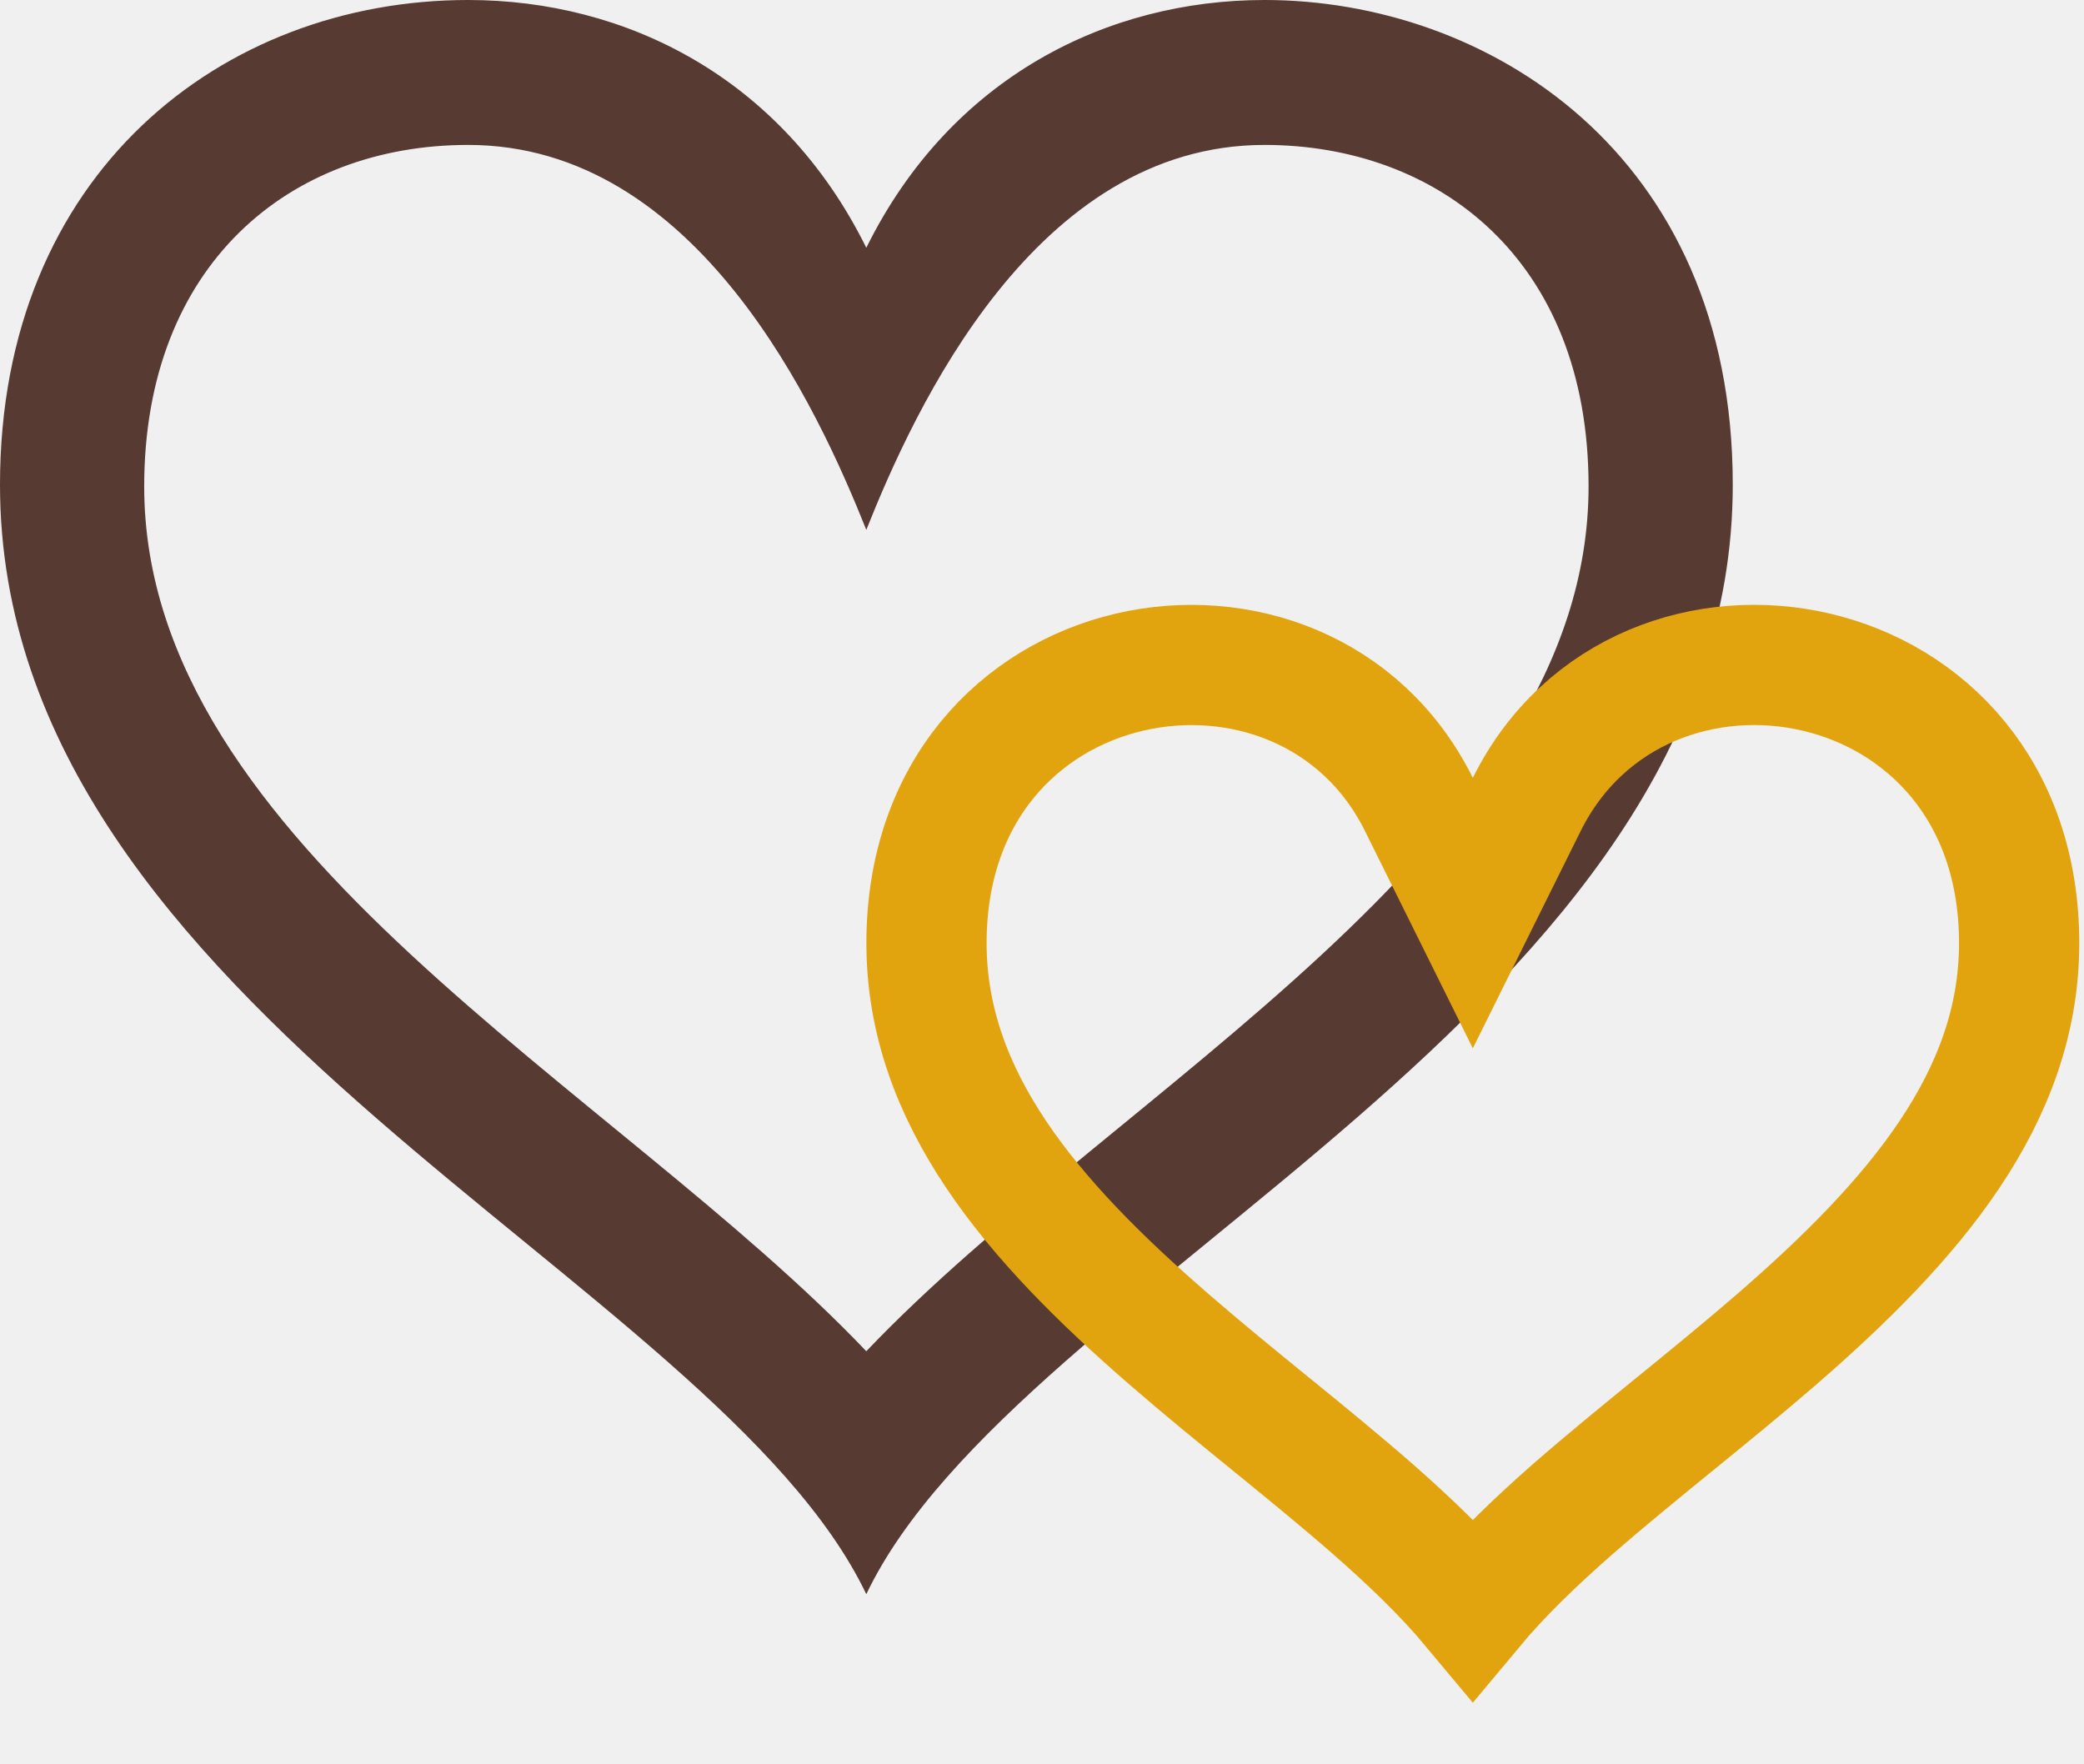
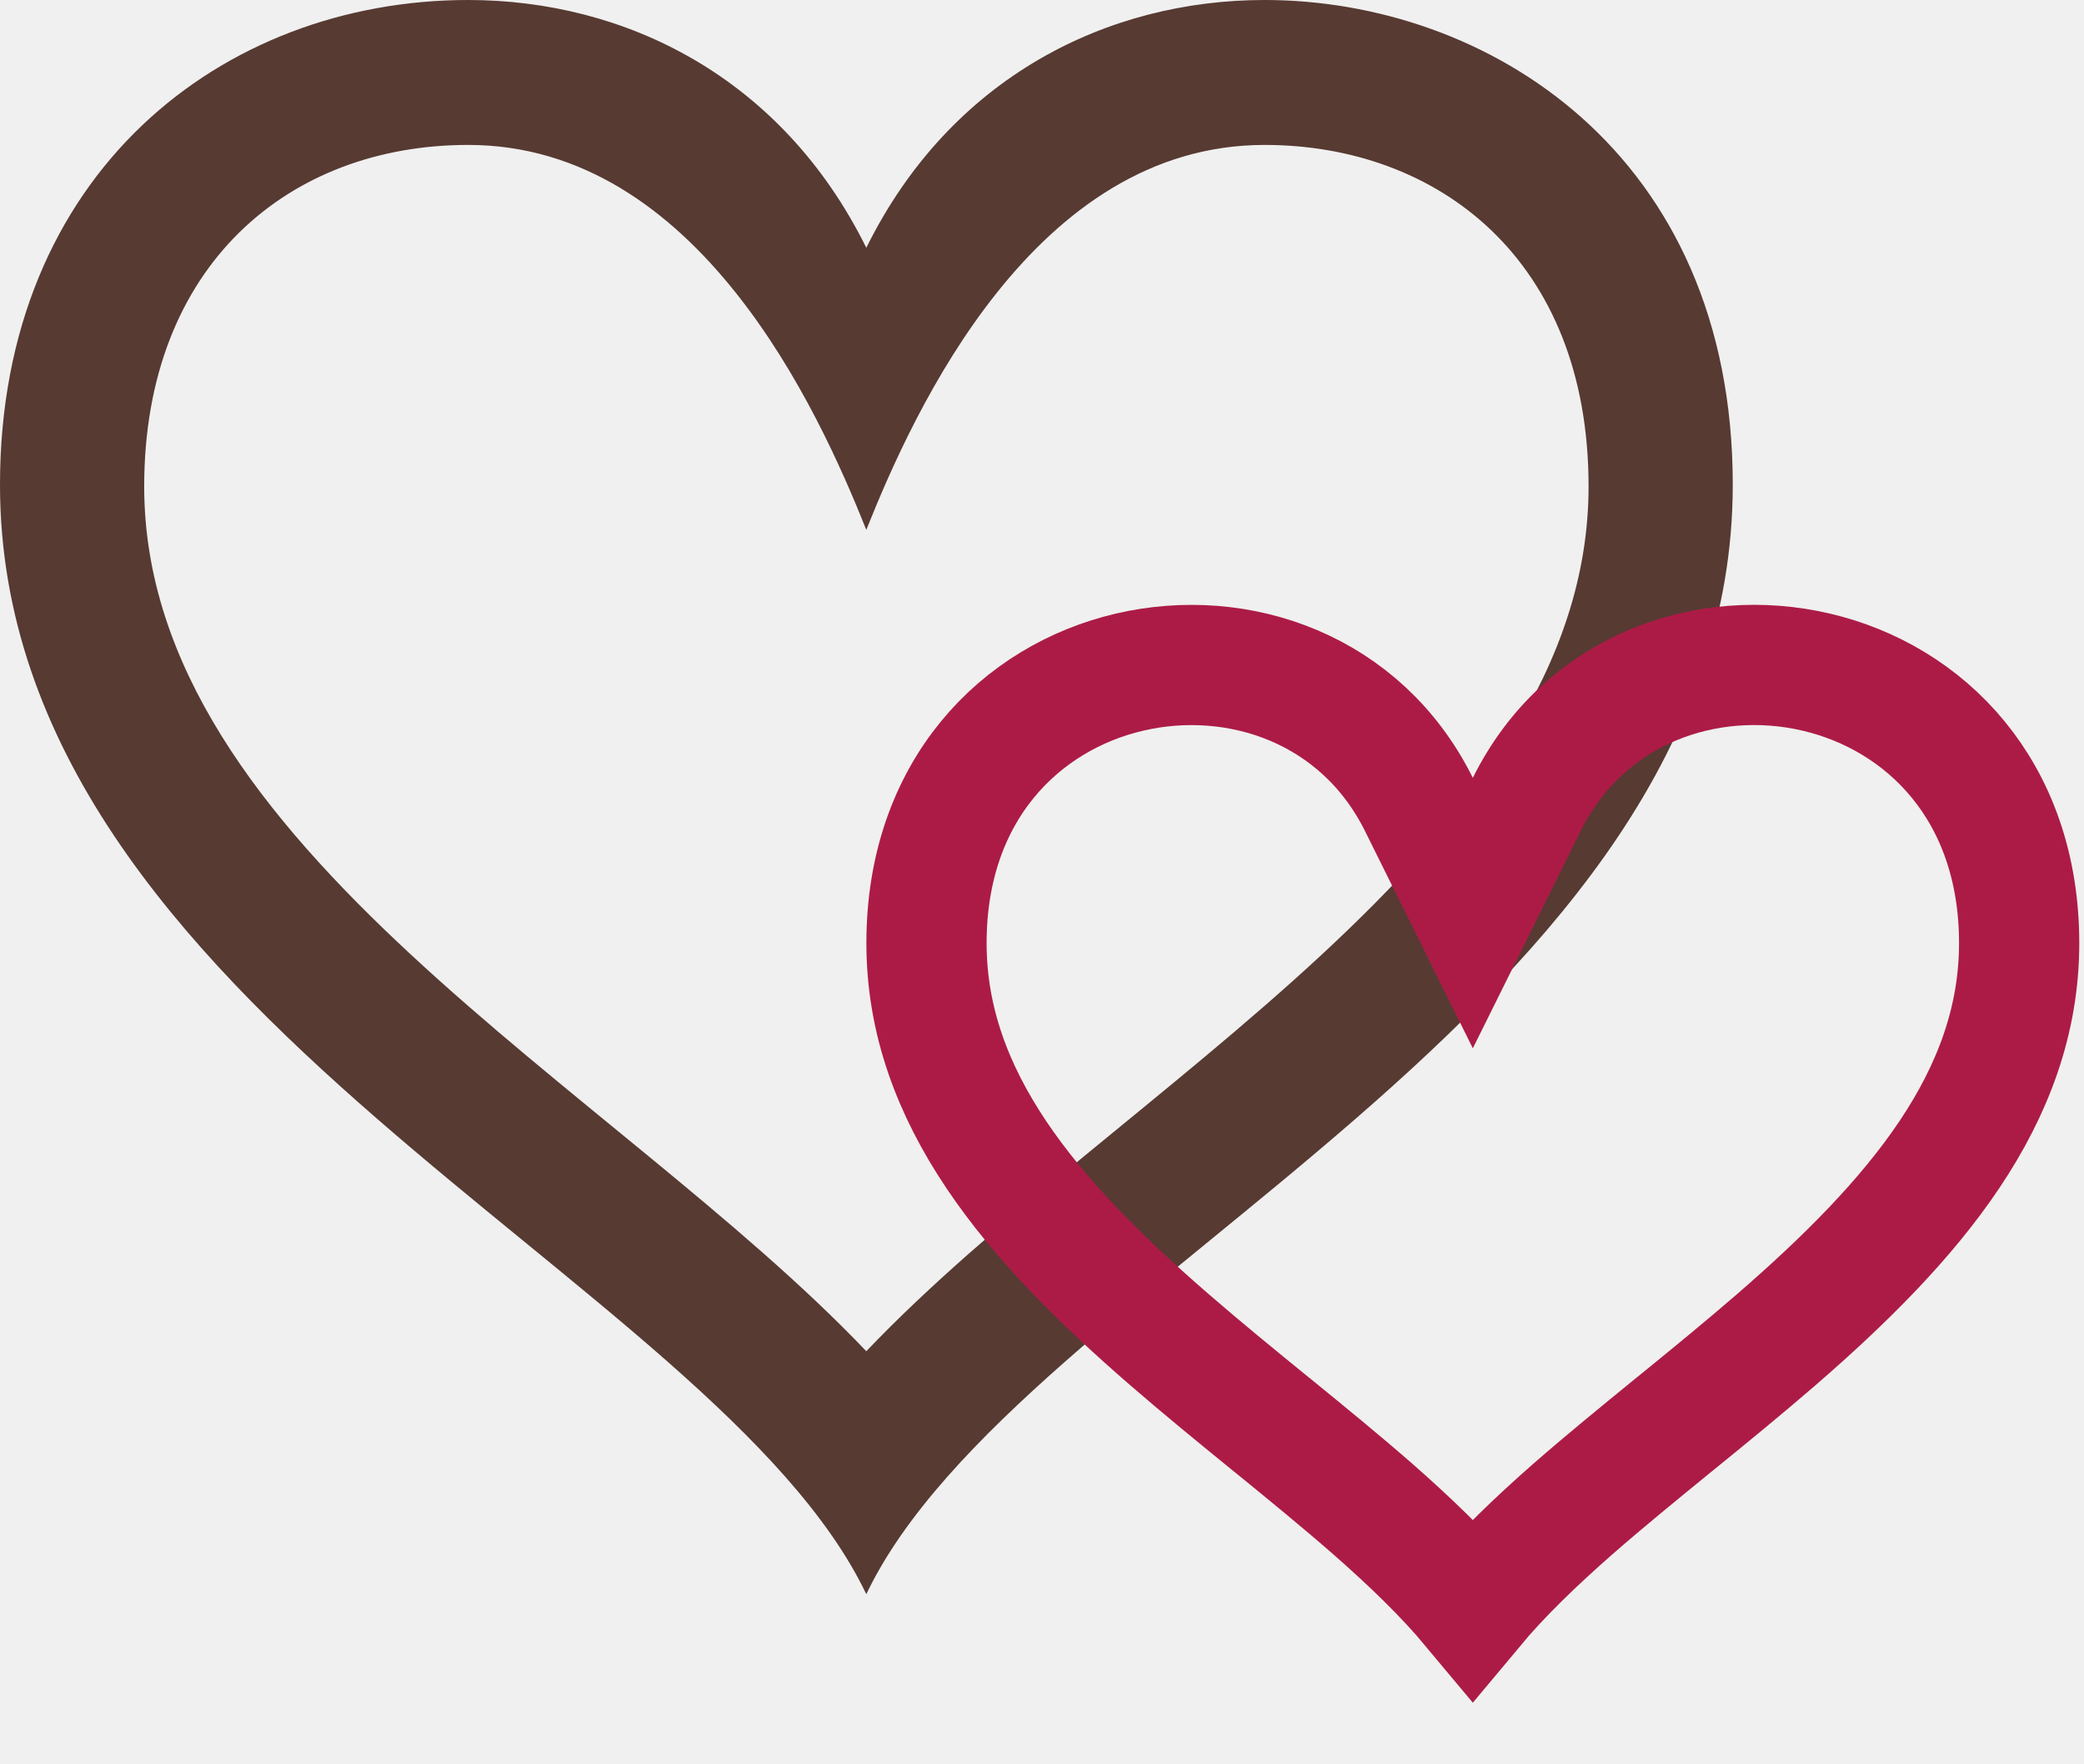
<svg xmlns="http://www.w3.org/2000/svg" width="26" height="22" viewBox="0 0 26 22" fill="none">
-   <path d="M15.777 1.808C17.923 1.808 19.819 3.222 19.819 6.068C19.819 10.554 13.939 13.568 10.808 16.857C7.678 13.568 1.799 10.555 1.799 6.069C1.799 3.307 3.608 1.808 5.841 1.808C8.705 1.808 10.206 5.102 10.808 6.61C11.409 5.104 12.91 1.808 15.777 1.808ZM15.777 0C13.819 0 11.862 0.96 10.808 3.091C9.754 0.96 7.798 0 5.841 0C2.775 0 0 2.161 0 6.047C0 12.619 8.92 15.935 10.808 19.888C12.696 15.935 21.618 12.619 21.618 6.047C21.618 1.901 18.542 0 15.777 0Z" fill="#573A32" />
-   <path d="M17.703 10.037L18.375 11.391L19.047 10.037C20.483 7.143 25.191 7.948 25.191 11.766C25.191 13.694 23.882 15.221 22.163 16.711C21.747 17.071 21.32 17.419 20.894 17.766L20.876 17.78C20.448 18.13 20.018 18.48 19.62 18.828C19.174 19.22 18.74 19.632 18.375 20.07C18.01 19.632 17.576 19.22 17.13 18.828C16.732 18.48 16.303 18.13 15.874 17.78L15.856 17.766C15.43 17.419 15.003 17.071 14.588 16.711C12.868 15.221 11.559 13.694 11.559 11.766C11.559 7.947 16.268 7.145 17.703 10.037Z" stroke="#E1A40F" stroke-width="1.5" />
+   <g clip-path="url(#clip0_8_2)">
+     <path d="M15.777 1.808C17.923 1.808 19.819 3.222 19.819 6.068C19.819 10.554 13.939 13.568 10.808 16.857C7.678 13.568 1.799 10.555 1.799 6.069C1.799 3.307 3.608 1.808 5.841 1.808C8.705 1.808 10.206 5.102 10.808 6.61C11.409 5.104 12.91 1.808 15.777 1.808ZM15.777 0C13.819 0 11.862 0.96 10.808 3.091C9.754 0.96 7.798 0 5.841 0C2.775 0 0 2.161 0 6.047C0 12.619 8.92 15.935 10.808 19.888C12.696 15.935 21.618 12.619 21.618 6.047C21.618 1.901 18.542 0 15.777 0Z" fill="#573A32" />
+     <path d="M17.703 10.037L18.375 11.391L19.047 10.037C20.483 7.143 25.191 7.948 25.191 11.766C25.191 13.694 23.882 15.221 22.163 16.711C21.747 17.071 21.32 17.419 20.894 17.766L20.876 17.78C20.448 18.13 20.018 18.48 19.62 18.828C19.174 19.22 18.74 19.632 18.375 20.07C18.01 19.632 17.576 19.22 17.13 18.828C16.732 18.48 16.303 18.13 15.874 17.78L15.856 17.766C15.43 17.419 15.003 17.071 14.588 16.711C12.868 15.221 11.559 13.694 11.559 11.766C11.559 7.947 16.268 7.145 17.703 10.037Z" stroke="#AC1B46" stroke-width="1.5" />
+   </g>
+   <defs>
+     <clipPath id="clip0_8_2">
+       <rect width="26" height="22" fill="white" />
+     </clipPath>
+   </defs>
</svg>
